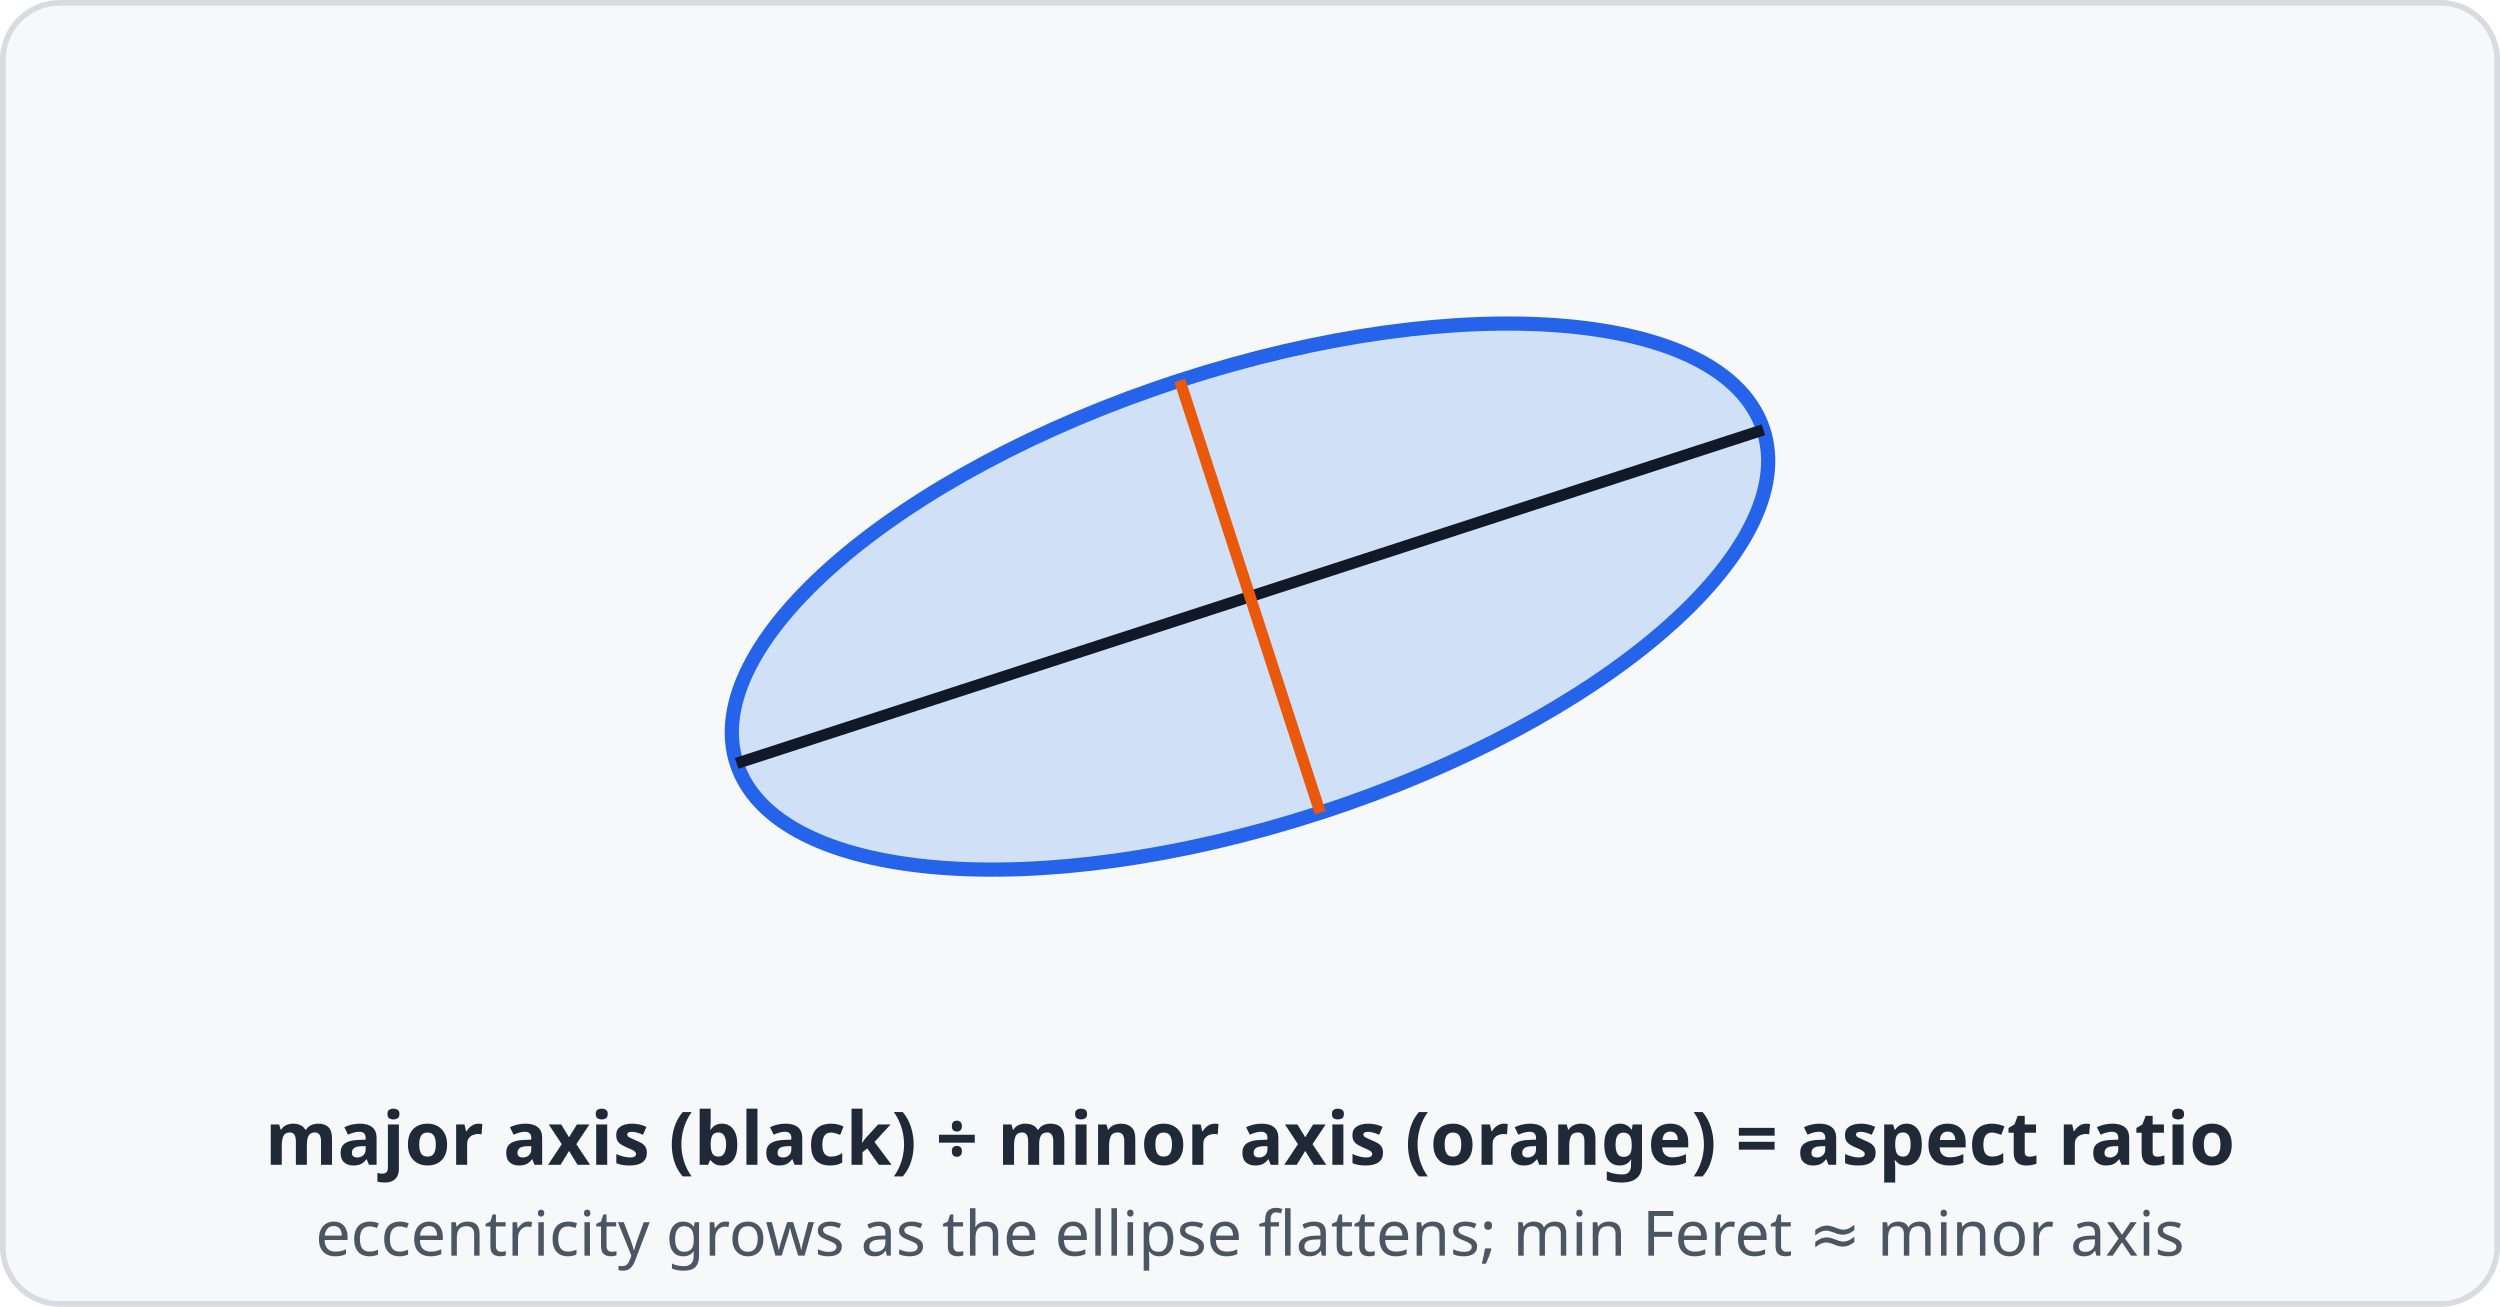
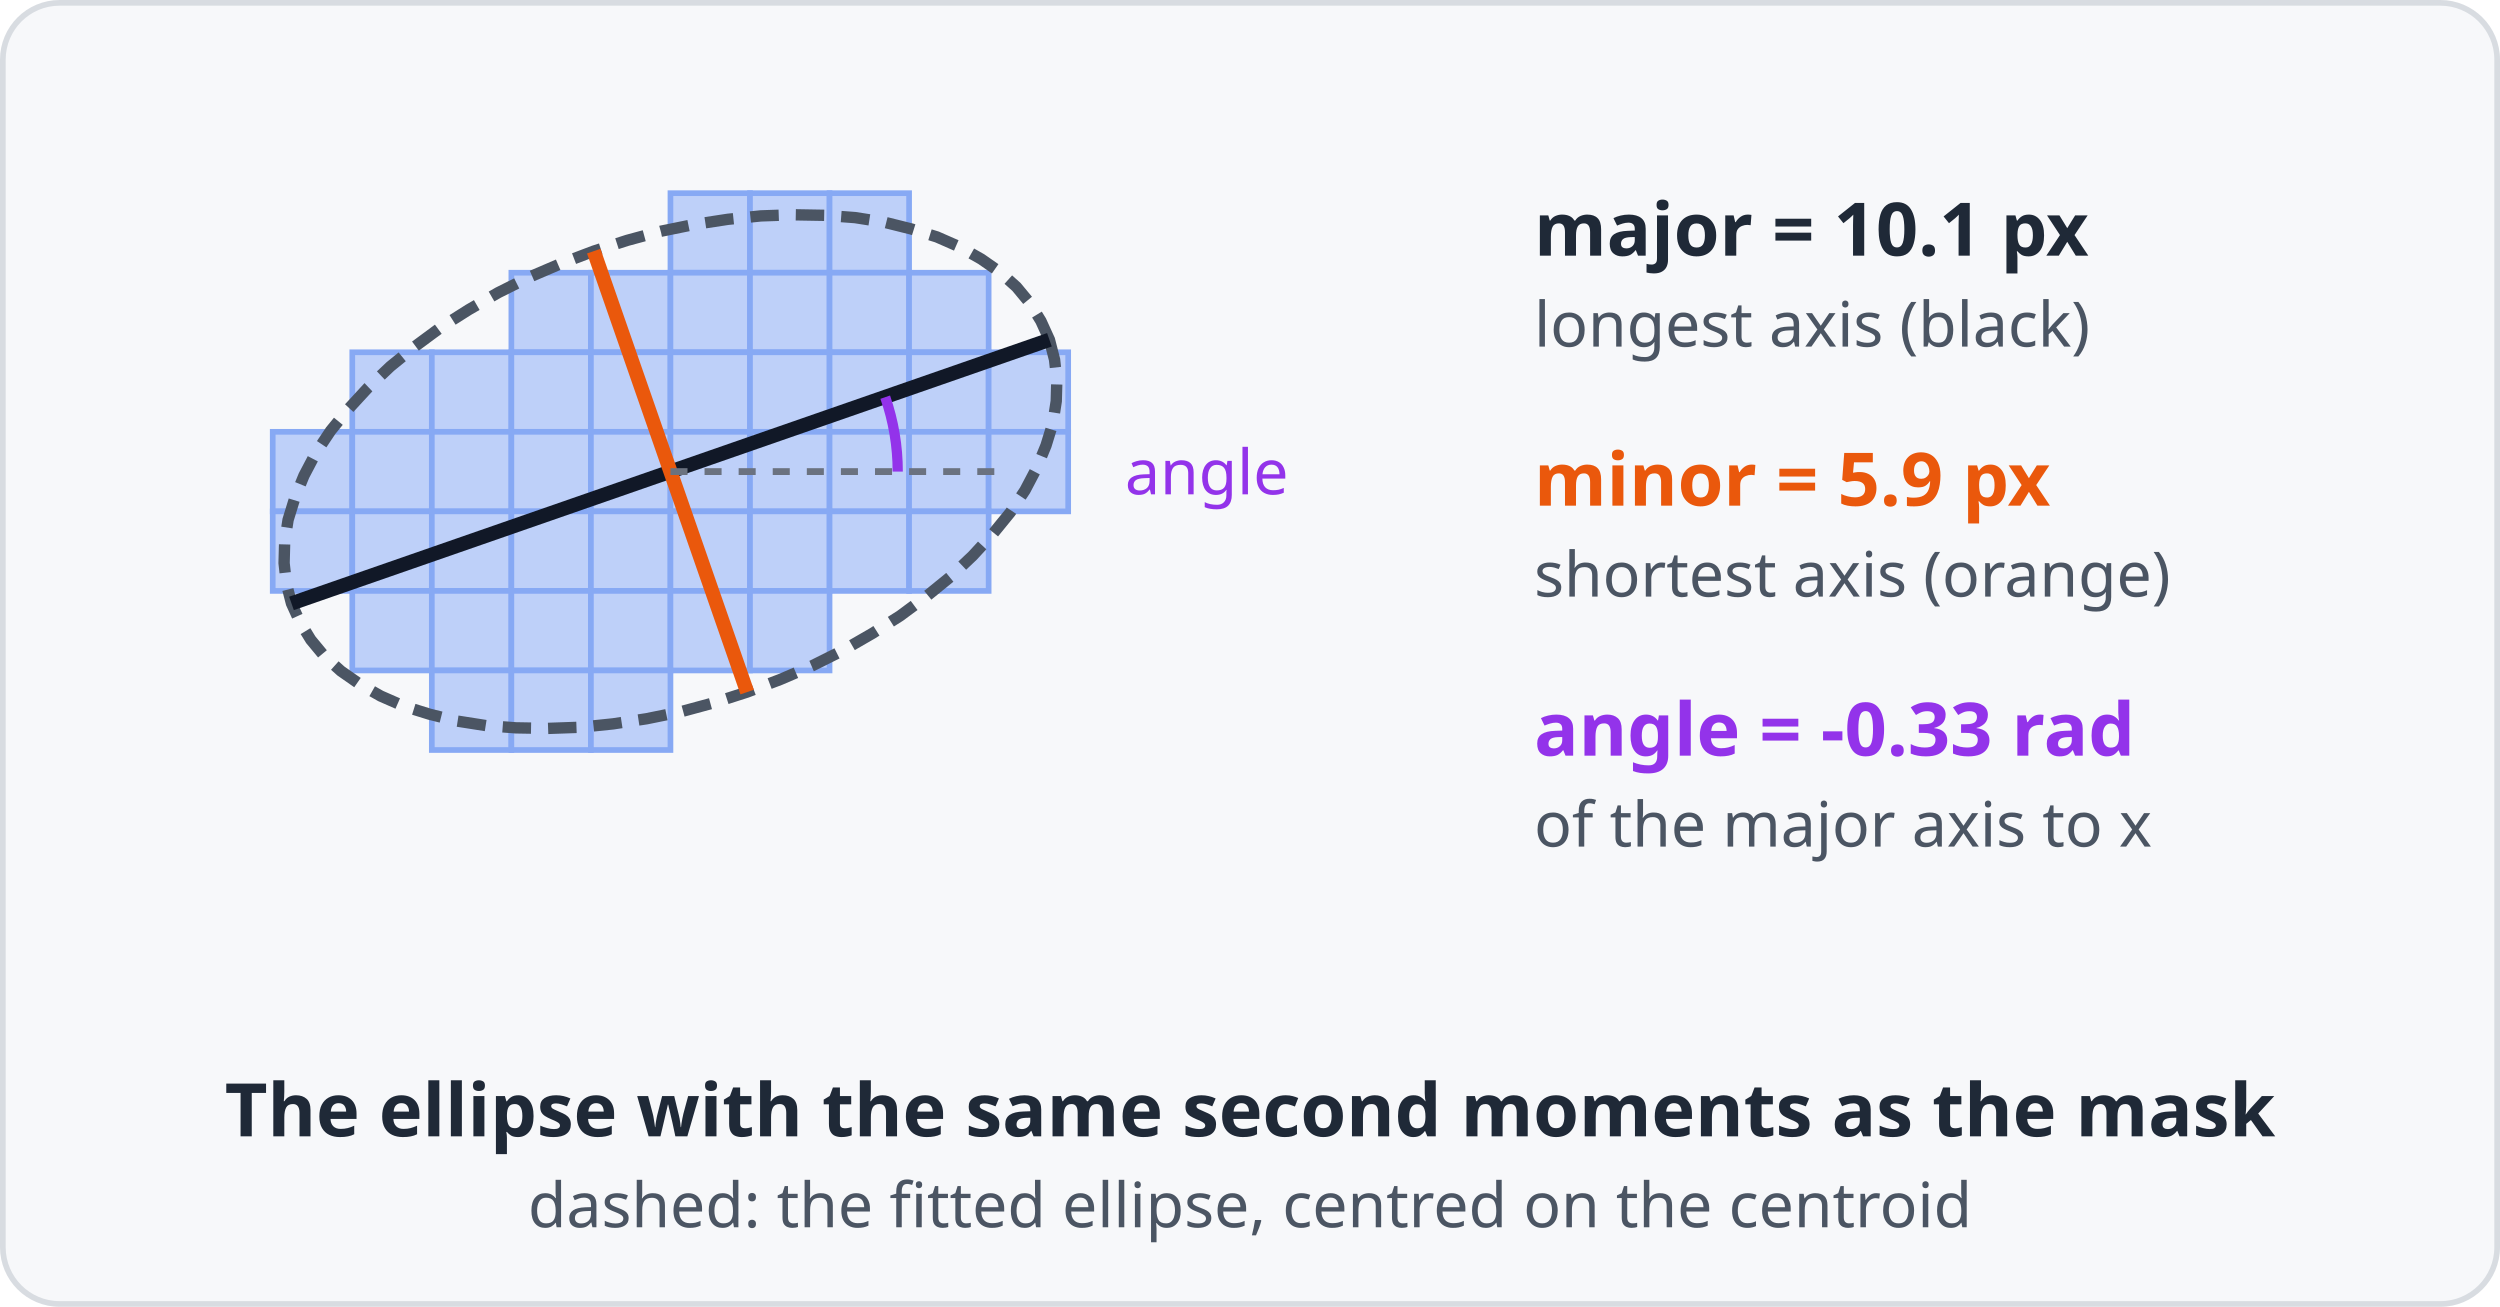
<svg xmlns="http://www.w3.org/2000/svg" width="440" height="230" viewBox="0 0 440 230">
  <style>
    .bg { fill: #f7f8fa; stroke: #d8dce1; stroke-width: 1; }
-     .shape { fill: #cfe0f7; stroke: #2563eb; stroke-width: 2.5; }
-     .shape2 { fill: #ffe3cc; stroke: #ea580c; stroke-width: 2.5; }
-     .hull { fill: none; stroke: #ea580c; stroke-width: 2; stroke-dasharray: 6 5; }
-     .axis { stroke: #111827; stroke-width: 2; }
-     .axis-minor { stroke: #ea580c; stroke-width: 2; }
-     .dim { stroke: #6b7280; stroke-width: 1.5; stroke-dasharray: 4 3; }
-     .dot { fill: #111827; }
-     .dot2 { fill: #ea580c; }
    .lbl { font: 13px sans-serif; fill: #1f2937; }
    .lbl-sm { font: 11px sans-serif; fill: #4b5563; }
    .lbl-bold { font: 13px sans-serif; font-weight: 600; fill: #1f2937; }
  </style>
+   <defs>
+     <marker id="aB" viewBox="0 0 10 10" refX="9" refY="5" markerWidth="6" markerHeight="6" orient="auto-start-reverse">
+       <path d="M0,0 L10,5 L0,10 z" fill="#2563eb" />
+     </marker>
+     <marker id="aO" viewBox="0 0 10 10" refX="9" refY="5" markerWidth="6" markerHeight="6" orient="auto-start-reverse">
+       <path d="M0,0 L10,5 L0,10 z" fill="#ea580c" />
+     </marker>
+     <marker id="aG" viewBox="0 0 10 10" refX="9" refY="5" markerWidth="6" markerHeight="6" orient="auto-start-reverse">
+       <path d="M0,0 L10,5 L0,10 z" fill="#16a34a" />
+     </marker>
+     <marker id="aP" viewBox="0 0 10 10" refX="9" refY="5" markerWidth="6" markerHeight="6" orient="auto-start-reverse">
+       <path d="M0,0 L10,5 L0,10 z" fill="#9333ea" />
+     </marker>
+     <marker id="aK" viewBox="0 0 10 10" refX="9" refY="5" markerWidth="6" markerHeight="6" orient="auto-start-reverse">
+       <path d="M0,0 L10,5 L0,10 z" fill="#4b5563" />
+     </marker>
+   </defs>
  <rect class="bg" x="0.5" y="0.5" width="439" height="229" rx="10" />
-   <g transform="rotate(-18 220 105)">
-     <ellipse class="shape" cx="220" cy="105" rx="95" ry="40" />
-     <line class="axis" x1="125" y1="105" x2="315" y2="105" />
-     <line class="axis-minor" x1="220" y1="65" x2="220" y2="145" />
-   </g>
-   <text class="lbl" x="323" y="99" text-anchor="start" transform="rotate(-18 220 105)" />
-   <text class="lbl-bold" x="220" y="205" text-anchor="middle">major axis (black) ÷ minor axis (orange) = aspect ratio</text>
-   <text class="lbl-sm" x="220" y="221" text-anchor="middle">eccentricity grows as the ellipse flattens; min Feret ≈ minor axis</text>
+   <rect x="118" y="34" width="14" height="14" fill="#bed0f9" stroke="#87a9f4" stroke-width="1" />
+   <rect x="132" y="34" width="14" height="14" fill="#bed0f9" stroke="#87a9f4" stroke-width="1" />
+   <rect x="146" y="34" width="14" height="14" fill="#bed0f9" stroke="#87a9f4" stroke-width="1" />
+   <rect x="90" y="48" width="14" height="14" fill="#bed0f9" stroke="#87a9f4" stroke-width="1" />
+   <rect x="104" y="48" width="14" height="14" fill="#bed0f9" stroke="#87a9f4" stroke-width="1" />
+   <rect x="118" y="48" width="14" height="14" fill="#bed0f9" stroke="#87a9f4" stroke-width="1" />
+   <rect x="132" y="48" width="14" height="14" fill="#bed0f9" stroke="#87a9f4" stroke-width="1" />
+   <rect x="146" y="48" width="14" height="14" fill="#bed0f9" stroke="#87a9f4" stroke-width="1" />
+   <rect x="160" y="48" width="14" height="14" fill="#bed0f9" stroke="#87a9f4" stroke-width="1" />
+   <rect x="62" y="62" width="14" height="14" fill="#bed0f9" stroke="#87a9f4" stroke-width="1" />
+   <rect x="76" y="62" width="14" height="14" fill="#bed0f9" stroke="#87a9f4" stroke-width="1" />
+   <rect x="90" y="62" width="14" height="14" fill="#bed0f9" stroke="#87a9f4" stroke-width="1" />
+   <rect x="104" y="62" width="14" height="14" fill="#bed0f9" stroke="#87a9f4" stroke-width="1" />
+   <rect x="118" y="62" width="14" height="14" fill="#bed0f9" stroke="#87a9f4" stroke-width="1" />
+   <rect x="132" y="62" width="14" height="14" fill="#bed0f9" stroke="#87a9f4" stroke-width="1" />
+   <rect x="146" y="62" width="14" height="14" fill="#bed0f9" stroke="#87a9f4" stroke-width="1" />
+   <rect x="160" y="62" width="14" height="14" fill="#bed0f9" stroke="#87a9f4" stroke-width="1" />
+   <rect x="174" y="62" width="14" height="14" fill="#bed0f9" stroke="#87a9f4" stroke-width="1" />
+   <rect x="48" y="76" width="14" height="14" fill="#bed0f9" stroke="#87a9f4" stroke-width="1" />
+   <rect x="62" y="76" width="14" height="14" fill="#bed0f9" stroke="#87a9f4" stroke-width="1" />
+   <rect x="76" y="76" width="14" height="14" fill="#bed0f9" stroke="#87a9f4" stroke-width="1" />
+   <rect x="90" y="76" width="14" height="14" fill="#bed0f9" stroke="#87a9f4" stroke-width="1" />
+   <rect x="104" y="76" width="14" height="14" fill="#bed0f9" stroke="#87a9f4" stroke-width="1" />
+   <rect x="118" y="76" width="14" height="14" fill="#bed0f9" stroke="#87a9f4" stroke-width="1" />
+   <rect x="132" y="76" width="14" height="14" fill="#bed0f9" stroke="#87a9f4" stroke-width="1" />
+   <rect x="146" y="76" width="14" height="14" fill="#bed0f9" stroke="#87a9f4" stroke-width="1" />
+   <rect x="160" y="76" width="14" height="14" fill="#bed0f9" stroke="#87a9f4" stroke-width="1" />
+   <rect x="174" y="76" width="14" height="14" fill="#bed0f9" stroke="#87a9f4" stroke-width="1" />
+   <rect x="48" y="90" width="14" height="14" fill="#bed0f9" stroke="#87a9f4" stroke-width="1" />
+   <rect x="62" y="90" width="14" height="14" fill="#bed0f9" stroke="#87a9f4" stroke-width="1" />
+   <rect x="76" y="90" width="14" height="14" fill="#bed0f9" stroke="#87a9f4" stroke-width="1" />
+   <rect x="90" y="90" width="14" height="14" fill="#bed0f9" stroke="#87a9f4" stroke-width="1" />
+   <rect x="104" y="90" width="14" height="14" fill="#bed0f9" stroke="#87a9f4" stroke-width="1" />
+   <rect x="118" y="90" width="14" height="14" fill="#bed0f9" stroke="#87a9f4" stroke-width="1" />
+   <rect x="132" y="90" width="14" height="14" fill="#bed0f9" stroke="#87a9f4" stroke-width="1" />
+   <rect x="146" y="90" width="14" height="14" fill="#bed0f9" stroke="#87a9f4" stroke-width="1" />
+   <rect x="160" y="90" width="14" height="14" fill="#bed0f9" stroke="#87a9f4" stroke-width="1" />
+   <rect x="62" y="104" width="14" height="14" fill="#bed0f9" stroke="#87a9f4" stroke-width="1" />
+   <rect x="76" y="104" width="14" height="14" fill="#bed0f9" stroke="#87a9f4" stroke-width="1" />
+   <rect x="90" y="104" width="14" height="14" fill="#bed0f9" stroke="#87a9f4" stroke-width="1" />
+   <rect x="104" y="104" width="14" height="14" fill="#bed0f9" stroke="#87a9f4" stroke-width="1" />
+   <rect x="118" y="104" width="14" height="14" fill="#bed0f9" stroke="#87a9f4" stroke-width="1" />
+   <rect x="132" y="104" width="14" height="14" fill="#bed0f9" stroke="#87a9f4" stroke-width="1" />
+   <rect x="76" y="118" width="14" height="14" fill="#bed0f9" stroke="#87a9f4" stroke-width="1" />
+   <rect x="90" y="118" width="14" height="14" fill="#bed0f9" stroke="#87a9f4" stroke-width="1" />
+   <rect x="104" y="118" width="14" height="14" fill="#bed0f9" stroke="#87a9f4" stroke-width="1" />
+   <polygon points="184.7,59.8 185.6,63.3 186.0,66.9 185.9,70.6 185.3,74.5 184.1,78.4 182.5,82.3 180.4,86.3 177.8,90.2 174.7,94.0 171.2,97.8 167.3,101.5 163.0,105.0 158.4,108.4 153.5,111.5 148.3,114.5 142.9,117.2 137.3,119.6 131.5,121.8 125.6,123.7 119.7,125.3 113.8,126.5 107.9,127.4 102.1,128.0 96.4,128.2 90.8,128.1 85.5,127.7 80.4,126.9 75.6,125.7 71.1,124.3 67.0,122.5 63.3,120.4 60.0,118.1 57.1,115.5 54.7,112.6 52.8,109.5 51.3,106.2 50.4,102.7 50.0,99.1 50.1,95.4 50.7,91.5 51.9,87.6 53.5,83.7 55.6,79.7 58.2,75.8 61.3,72.0 64.8,68.2 68.7,64.5 73.0,61.0 77.6,57.6 82.5,54.5 87.7,51.5 93.1,48.8 98.7,46.4 104.5,44.2 110.4,42.3 116.3,40.7 122.2,39.5 128.1,38.6 133.9,38.0 139.6,37.8 145.2,37.9 150.5,38.3 155.6,39.1 160.4,40.3 164.9,41.7 169.0,43.5 172.7,45.6 176.0,47.9 178.9,50.5 181.3,53.4 183.2,56.5" fill="none" stroke="#4b5563" stroke-width="2" stroke-dasharray="5 3" />
+   <line x1="51.3" y1="106.2" x2="184.7" y2="59.8" stroke="#111827" stroke-width="2.5" />
+   <line x1="104.5" y1="44.2" x2="131.5" y2="121.8" stroke="#ea580c" stroke-width="2.5" />
+   <line x1="118.0" y1="83.0" x2="176.0" y2="83.0" stroke="#6b7280" stroke-width="1.2" stroke-dasharray="3 3" />
+   <path d="M 158.0 83.0 A 40 40 0 0 0 155.8 69.9" fill="none" stroke="#9333ea" stroke-width="1.8" />
+   <text class="lbl-sm" style="fill:#9333ea" x="198.0" y="87.0" text-anchor="start">angle</text>
+   <text class="lbl-bold" x="270.0" y="45.0" text-anchor="start">major = 10.1 px</text>
+   <text class="lbl-sm" x="270.0" y="61.0" text-anchor="start">longest axis (black)</text>
+   <text class="lbl-bold" style="fill:#ea580c" x="270.0" y="89.0" text-anchor="start">minor = 5.9 px</text>
+   <text class="lbl-sm" x="270.0" y="105.0" text-anchor="start">shortest axis (orange)</text>
+   <text class="lbl-bold" style="fill:#9333ea" x="270.0" y="133.0" text-anchor="start">angle = -0.33 rad</text>
+   <text class="lbl-sm" x="270.0" y="149.0" text-anchor="start">of the major axis to x</text>
+   <text class="lbl-bold" x="220" y="200" text-anchor="middle">The ellipse with the same second moments as the mask</text>
+   <text class="lbl-sm" x="220" y="216" text-anchor="middle">dashed: the fitted ellipse, centred on the centroid</text>
</svg>
